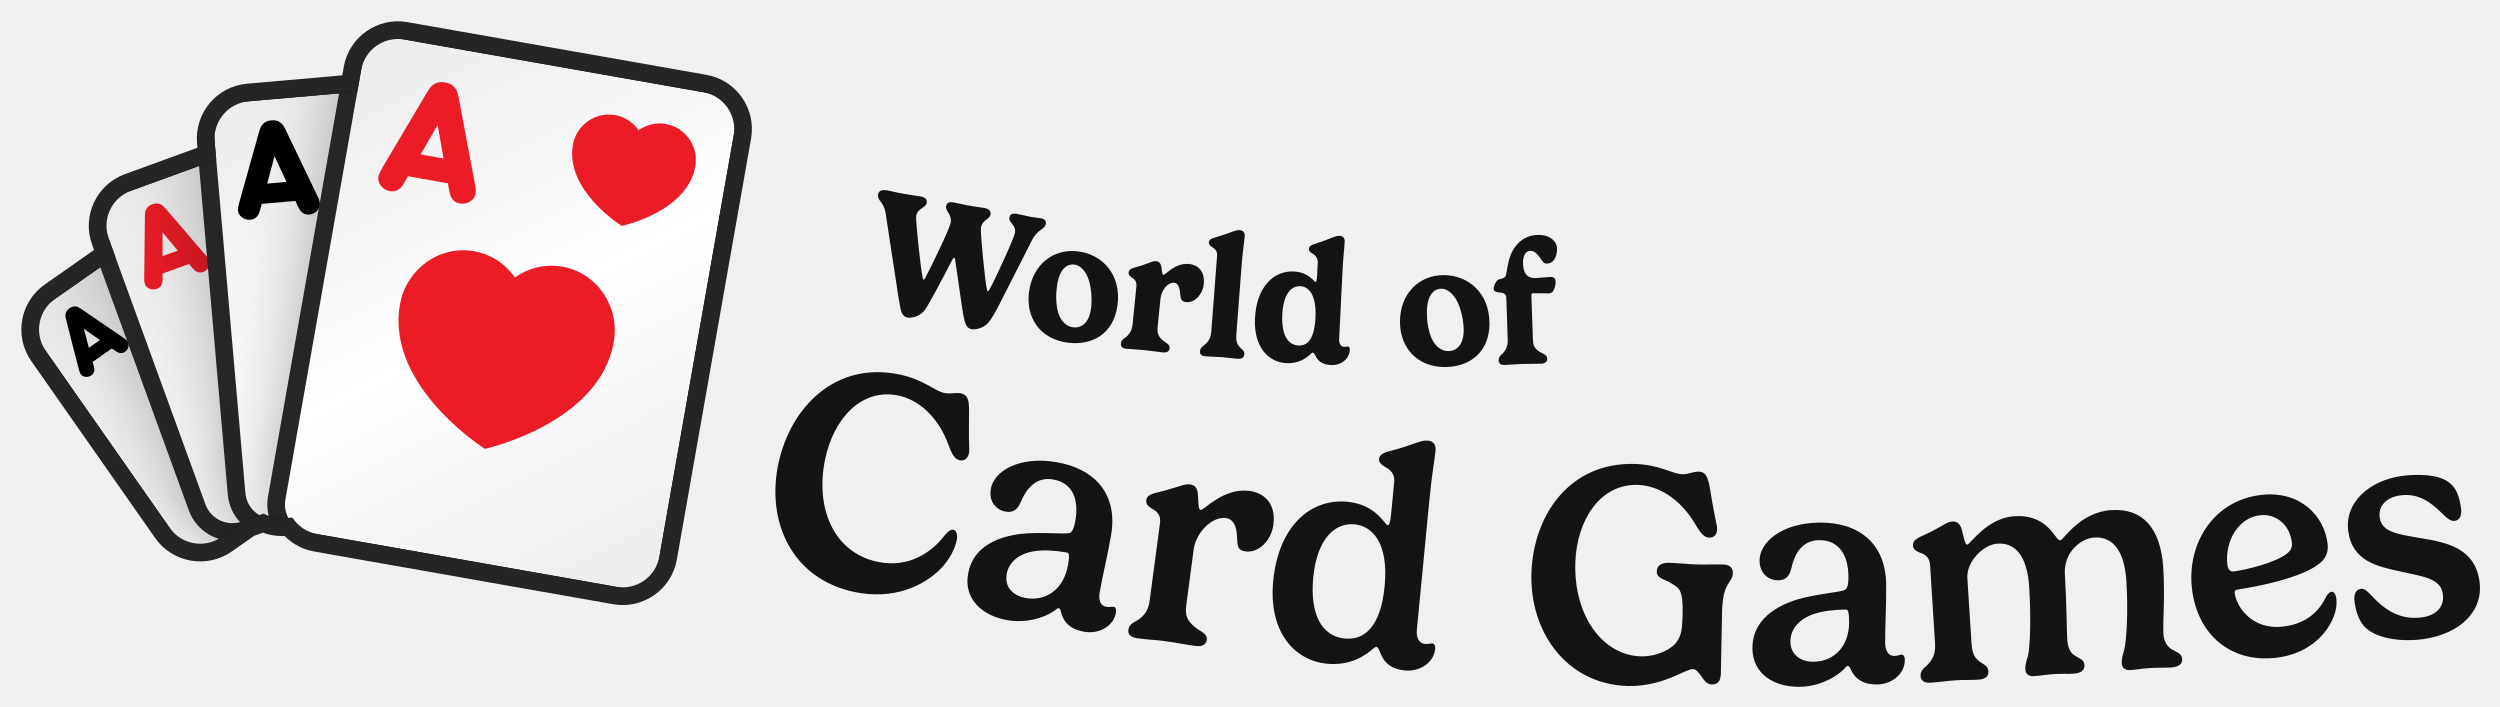
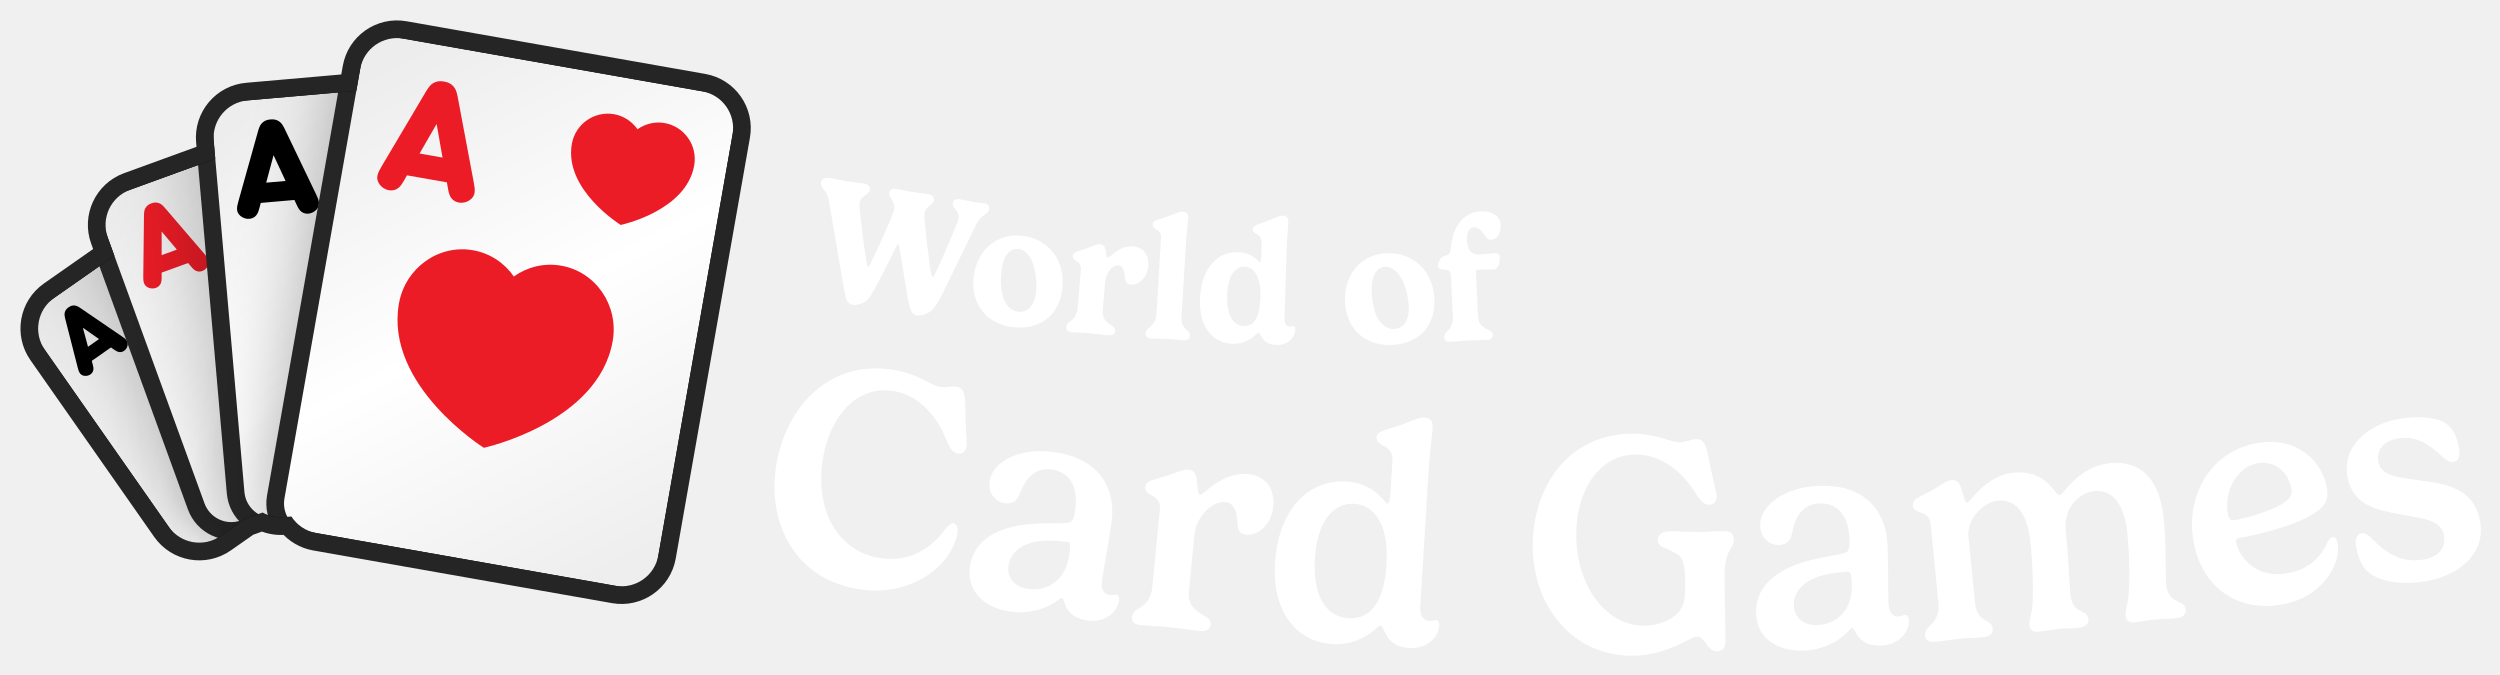
- <svg xmlns="http://www.w3.org/2000/svg" xmlns:xlink="http://www.w3.org/1999/xlink" viewBox="-3.41 -3.41 426.54 120.59" width="426.54" height="120.59">
+ <svg xmlns="http://www.w3.org/2000/svg" xmlns:xlink="http://www.w3.org/1999/xlink" viewBox="-3.26 -3.26 426.68 115.18" width="426.68" height="115.18">
  <defs>
    <rect id="path-1" x="0" y="0" width="5464" height="1280" />
    <rect id="path-3" x="0" y="0" width="1279.966" height="1280" />
    <path d="M654.667,7.381 L1041.451,230.691 C1067.755,245.877 1076.767,279.512 1061.581,305.816 L747.051,850.597 C731.865,876.902 698.23,885.914 671.926,870.727 L285.142,647.418 C271.344,639.451 262.304,626.408 259.019,612.01 L248.673,609.238 C237.588,606.268 228.207,600.115 221.247,592.027 L200.473,592.025 C198.498,592.025 196.547,591.921 194.626,591.718 L151.468,603.281 C122.13,611.142 91.974,593.731 84.112,564.393 L1.886,257.522 C-5.975,228.183 11.436,198.027 40.774,190.166 L145.477,162.11 L145.477,133.795 C145.477,103.422 170.1,78.799 200.473,78.799 L333.867,78.799 L340.716,53.24 C348.577,23.901 378.734,6.491 408.072,14.352 L563.147,55.903 L579.542,27.511 C594.728,1.207 628.363,-7.806 654.667,7.381 Z" id="path-5" />
    <filter x="-59.0%" y="-44.4%" width="218.0%" height="188.8%" filterUnits="objectBoundingBox" id="filter-7">
      <feOffset dx="0" dy="0" in="SourceAlpha" result="shadowOffsetOuter1" />
      <feGaussianBlur stdDeviation="64" in="shadowOffsetOuter1" result="shadowBlurOuter1" />
      <feColorMatrix values="0 0 0 0 0   0 0 0 0 0   0 0 0 0 0  0 0 0 0.32 0" type="matrix" in="shadowBlurOuter1" result="shadowMatrixOuter1" />
      <feMerge>
        <feMergeNode in="shadowMatrixOuter1" />
        <feMergeNode in="SourceGraphic" />
      </feMerge>
    </filter>
    <linearGradient x1="21.639%" y1="0%" x2="78.361%" y2="100%" id="linearGradient-8">
      <stop stop-color="#EDEDED" offset="0%" />
      <stop stop-color="#FFFFFF" offset="50.295%" />
      <stop stop-color="#EEEEEE" offset="100%" />
    </linearGradient>
    <filter x="-49.2%" y="-37.0%" width="198.3%" height="174.0%" filterUnits="objectBoundingBox" id="filter-9">
      <feOffset dx="0" dy="0" in="SourceAlpha" result="shadowOffsetOuter1" />
      <feGaussianBlur stdDeviation="64" in="shadowOffsetOuter1" result="shadowBlurOuter1" />
      <feColorMatrix values="0 0 0 0 0   0 0 0 0 0   0 0 0 0 0  0 0 0 0.32 0" type="matrix" in="shadowBlurOuter1" result="shadowMatrixOuter1" />
      <feMerge>
        <feMergeNode in="shadowMatrixOuter1" />
        <feMergeNode in="SourceGraphic" />
      </feMerge>
    </filter>
    <linearGradient x1="21.639%" y1="0%" x2="78.361%" y2="100%" id="linearGradient-10">
      <stop stop-color="#EDEDED" offset="0%" />
      <stop stop-color="#FFFFFF" offset="50.295%" />
      <stop stop-color="#EEEEEE" offset="100%" />
    </linearGradient>
    <filter x="-41.0%" y="-30.9%" width="181.9%" height="161.7%" filterUnits="objectBoundingBox" id="filter-11">
      <feOffset dx="0" dy="0" in="SourceAlpha" result="shadowOffsetOuter1" />
      <feGaussianBlur stdDeviation="64" in="shadowOffsetOuter1" result="shadowBlurOuter1" />
      <feColorMatrix values="0 0 0 0 0   0 0 0 0 0   0 0 0 0 0  0 0 0 0.32 0" type="matrix" in="shadowBlurOuter1" result="shadowMatrixOuter1" />
      <feMerge>
        <feMergeNode in="shadowMatrixOuter1" />
        <feMergeNode in="SourceGraphic" />
      </feMerge>
    </filter>
    <linearGradient x1="21.639%" y1="0%" x2="78.361%" y2="100%" id="linearGradient-12">
      <stop stop-color="#EDEDED" offset="0%" />
      <stop stop-color="#FFFFFF" offset="50.295%" />
      <stop stop-color="#EEEEEE" offset="100%" />
    </linearGradient>
    <filter x="-34.1%" y="-25.7%" width="168.3%" height="151.4%" filterUnits="objectBoundingBox" id="filter-13">
      <feOffset dx="0" dy="0" in="SourceAlpha" result="shadowOffsetOuter1" />
      <feGaussianBlur stdDeviation="64" in="shadowOffsetOuter1" result="shadowBlurOuter1" />
      <feColorMatrix values="0 0 0 0 0   0 0 0 0 0   0 0 0 0 0  0 0 0 0.32 0" type="matrix" in="shadowBlurOuter1" result="shadowMatrixOuter1" />
      <feMerge>
        <feMergeNode in="shadowMatrixOuter1" />
        <feMergeNode in="SourceGraphic" />
      </feMerge>
    </filter>
    <linearGradient x1="21.639%" y1="0%" x2="78.361%" y2="100%" id="linearGradient-14">
      <stop stop-color="#EDEDED" offset="0%" />
      <stop stop-color="#FFFFFF" offset="50.295%" />
      <stop stop-color="#EEEEEE" offset="100%" />
    </linearGradient>
  </defs>
  <g transform="translate(-11.594,-23.478) scale(0.11594)">
    <mask id="mask-4" fill="white">
      <use xlink:href="#path-3" />
    </mask>
    <g id="Mask" />
    <g id="Group" stroke-width="1" fill-rule="evenodd" mask="url(#mask-4)">
      <g transform="translate(700.504, 678.0126) rotate(-20) translate(-700.504, -678.0126)translate(166.0272, 238.9585)">
        <g transform="translate(-0, -0)">
          <mask id="mask-6" fill="white">
            <use xlink:href="#path-5" />
          </mask>
          <path stroke="#252525" stroke-width="26" d="M661.167,-3.877 L1047.951,219.432 C1080.473,238.209 1091.616,279.794 1072.839,312.316 L758.31,857.097 C739.533,889.619 697.948,900.762 665.426,881.986 L278.642,658.676 C264.448,650.481 253.966,637.684 248.632,622.685 L245.308,621.795 C234.009,618.767 223.884,612.979 215.705,605.026 L200.473,605.025 C198.91,605.025 197.353,604.972 195.803,604.861 L154.833,615.838 C118.559,625.557 81.275,604.031 71.555,567.758 L-10.671,260.886 C-20.39,224.613 1.136,187.328 37.41,177.609 L132.477,152.135 L132.477,133.795 C132.477,96.242 162.92,65.799 200.473,65.799 L323.892,65.799 L328.159,49.875 C337.879,13.602 375.163,-7.925 411.436,1.795 L556.877,40.764 L568.283,21.011 C587.06,-11.511 628.645,-22.654 661.167,-3.877 Z" />
          <g mask="url(#mask-6)">
            <g transform="translate(-12.346, -20.1207)">
              <g id="small_spade_1" filter="url(#filter-7)" transform="translate(210.9129, 389.3938) rotate(-15) translate(-210.9129, -389.3938)translate(49.8576, 175.5497)">
                <rect id="Background" stroke="#252525" stroke-width="26" fill="url(#linearGradient-8)" x="-13" y="-13" width="348.11" height="453.688" rx="54.996" />
                <path d="M243.897,27.593 C243.897,27.593 294.439,46.921 294.501,83.212 C294.501,98.995 281.209,111.813 264.79,111.831 C259.556,111.836 254.629,110.478 250.35,108.157 L256.538,128.766 L231.229,128.766 L237.404,108.197 C233.153,110.517 228.26,111.881 223.047,111.892 C206.62,111.901 193.284,99.118 193.266,83.326 C193.205,47.045 243.897,27.593 243.897,27.593 Z" id="Spade-small" fill="#000000" />
                <path d="M24.778,103.856 L51.007,34.253 C52.733,29.769 54.044,27.838 56.046,26.251 C58.462,24.32 61.015,23.561 64.605,23.561 C68.194,23.561 70.748,24.32 73.164,26.251 C75.165,27.838 76.477,29.769 78.202,34.253 L104.431,103.856 C106.709,109.926 108.228,114.686 103.603,119.308 C101.463,121.446 98.219,122.895 94.906,122.895 C92.214,122.895 89.798,121.998 88.073,120.412 C86.002,118.549 85.105,116.687 83.31,111.72 L81.861,107.719 L47.349,107.719 L45.899,111.72 C44.105,116.687 43.207,118.549 41.137,120.412 C39.411,121.998 36.995,122.895 34.303,122.895 C30.99,122.895 27.746,121.446 25.606,119.308 C20.982,114.686 22.5,109.926 24.778,103.856 Z M74.544,87.576 L64.605,60.259 L54.665,87.576 L74.544,87.576 Z" id="A" fill="#000000" />
              </g>
              <g id="small_diamond_1" filter="url(#filter-9)" transform="translate(351.0898, 355.5329) rotate(-360) translate(-351.0898, -355.5329)translate(157.8235, 98.9199)">
                <rect id="Background" stroke="#252525" stroke-width="26" fill="url(#linearGradient-10)" x="-13" y="-13" width="412.533" height="539.226" rx="54.996" />
                <polygon id="Diamond-small" fill="#EB1B28" points="300.954 22.074 353.401 93.826 300.954 165.557 248.485 93.826" />
                <path d="M29.802,125.878 L61.277,42.355 C63.348,36.974 64.921,34.657 67.323,32.753 C70.222,30.435 73.287,29.524 77.594,29.524 C81.901,29.524 84.966,30.435 87.865,32.753 C90.267,34.657 91.841,36.974 93.911,42.355 L125.386,125.878 C128.119,133.163 129.942,138.875 124.392,144.421 C121.824,146.987 117.932,148.725 113.956,148.725 C110.725,148.725 107.826,147.649 105.756,145.745 C103.271,143.51 102.194,141.275 100.041,135.315 L98.301,130.514 L56.887,130.514 L55.148,135.315 C52.994,141.275 51.917,143.51 49.432,145.745 C47.362,147.649 44.463,148.725 41.232,148.725 C37.257,148.725 33.364,146.987 30.796,144.421 C25.247,138.875 27.069,133.163 29.802,125.878 Z M89.521,106.343 L77.594,73.562 L65.667,106.343 L89.521,106.343 Z" id="A" fill="#EB1B28" />
              </g>
              <g id="small_clover_1" filter="url(#filter-11)" transform="translate(511.6136, 377.7066) rotate(-345) translate(-511.6136, -377.7066)translate(279.6941, 69.771)">
                <rect id="Background" stroke="#252525" stroke-width="26" fill="url(#linearGradient-12)" x="-13" y="-13" width="489.839" height="641.871" rx="54.996" />
                <path d="M347.866,39.734 C367.599,39.734 383.595,55.536 383.595,75.06 C383.595,84.425 379.905,92.946 373.883,99.274 C378.307,97.333 383.203,96.253 388.353,96.253 C408.072,96.253 424.081,112.082 424.081,131.58 C424.081,151.104 408.072,166.919 388.353,166.919 C372.39,166.919 358.858,156.556 354.282,142.251 C354.334,142.684 354.408,143.092 354.506,143.474 C358.945,160.826 367.798,185.424 367.798,185.424 L328,185.424 C328,185.424 336.827,160.734 341.253,143.474 C341.354,143.079 341.428,142.656 341.479,142.206 C336.916,156.534 323.372,166.919 307.393,166.919 C287.646,166.919 271.677,151.104 271.677,131.58 C271.677,112.082 287.646,96.253 307.393,96.253 C312.539,96.253 317.432,97.331 321.855,99.271 C315.837,92.944 312.15,84.424 312.15,75.06 C312.15,55.536 328.133,39.734 347.866,39.734 Z" id="Clover-small" fill="#000000" />
                <path d="M28.576,146.475 L66.345,46.247 C68.83,39.79 70.719,37.009 73.601,34.724 C77.08,31.943 80.758,30.85 85.926,30.85 C91.095,30.85 94.772,31.943 98.251,34.724 C101.133,37.009 103.022,39.79 105.507,46.247 L143.276,146.475 C146.556,155.216 148.743,162.07 142.084,168.726 C139.003,171.805 134.331,173.891 129.56,173.891 C125.684,173.891 122.205,172.6 119.72,170.315 C116.738,167.633 115.446,164.951 112.862,157.799 L110.775,152.038 L61.078,152.038 L58.99,157.799 C56.406,164.951 55.114,167.633 52.132,170.315 C49.647,172.6 46.168,173.891 42.292,173.891 C37.521,173.891 32.85,171.805 29.768,168.726 C23.109,162.07 25.296,155.216 28.576,146.475 Z M100.239,123.032 L85.926,83.696 L71.613,123.032 L100.239,123.032 Z" id="A" fill="#000000" />
              </g>
              <g id="small_heart_1" filter="url(#filter-13)" transform="translate(675.6425, 459.1748) rotate(-330) translate(-675.6425, -459.1748)translate(397.3371, 89.6494)">
                <rect id="Background" stroke="#252525" stroke-width="26" fill="url(#linearGradient-14)" x="-13" y="-13" width="582.611" height="765.051" rx="54.996" />
                <path d="M341.635,288.824 C315.976,288.845 292.736,299.456 275.815,316.611 C258.851,299.507 235.579,288.948 209.909,288.989 C158.08,289.041 116.117,332.207 116.16,385.365 C116.309,507.485 276.113,572.616 276.113,572.616 C276.113,572.616 435.789,507.092 435.619,384.932 C435.544,331.774 393.497,288.752 341.635,288.824" id="Heart-big" fill="#EB1B28" />
                <path d="M417.458,71.521 C407.751,61.933 394.392,55.711 379.689,55.711 C350.027,55.745 325.983,79.908 326.015,109.677 C326.095,178.084 417.593,214.563 417.593,214.563 C417.593,214.563 508.981,177.883 508.901,109.459 C508.854,79.674 484.777,55.594 455.084,55.627 C440.412,55.627 427.165,61.899 417.458,71.521 Z" id="Heart-small" fill="#EB1B28" />
                <path d="M56.059,190.564 L101.383,70.289 C104.365,62.541 106.631,59.203 110.09,56.462 C114.264,53.124 118.677,51.813 124.88,51.813 C131.082,51.813 135.495,53.124 139.67,56.462 C143.129,59.203 145.395,62.541 148.377,70.289 L193.701,190.564 C197.637,201.054 200.261,209.278 192.269,217.265 C188.572,220.96 182.966,223.464 177.241,223.464 C172.589,223.464 168.415,221.914 165.433,219.172 C161.855,215.954 160.304,212.735 157.203,204.153 L154.698,197.239 L95.061,197.239 L92.556,204.153 C89.455,212.735 87.905,215.954 84.327,219.172 C81.345,221.914 77.17,223.464 72.518,223.464 C66.793,223.464 61.187,220.96 57.49,217.265 C49.499,209.278 52.123,201.054 56.059,190.564 Z M142.055,162.432 L124.88,115.228 L107.704,162.432 L142.055,162.432 Z" id="A" fill="#EB1B28" />
              </g>
            </g>
          </g>
        </g>
      </g>
    </g>
  </g>
-   <path fill="#141414" d="M158.93 41.16C159.12 40.78 159.28 40.55 159.38 40.57C159.45 40.58 159.54 40.72 159.56 40.99C159.94 43.25 160.77 49.9 161.15 51.29C161.37 52.1 161.67 52.63 162.38 52.76C162.82 52.84 164.26 52.72 165.21 51.65C165.71 51.08 166.47 49.78 167.02 48.67L172.6 37.7C173.65 35.58 174.84 35.8 175.02 34.8C175.11 34.31 174.84 33.96 174.27 33.85C173.68 33.75 173.1 33.7 172.52 33.6C171.87 33.48 170.63 33.18 170.06 33.07C169.22 32.92 168.89 33.24 168.81 33.71C168.65 34.6 170 34.98 169.76 36.3C169.58 37.32 166.22 44.58 165.49 45.84C165.32 46.13 165.2 46.3 165.13 46.29C165.07 46.28 165.02 46.15 164.96 45.9C164.66 44.6 163.81 36.19 163.96 35.4C164.2 34.08 165.43 34.05 165.58 33.19C165.69 32.59 165.3 32.21 164.57 32.08C163.81 31.94 162.89 31.85 161.72 31.64C161.08 31.52 159.83 31.22 159.25 31.12C158.43 30.97 158.1 31.29 158.02 31.76C157.85 32.65 159.05 33.12 158.78 34.63C158.58 35.74 155.12 42.8 154.5 43.91C154.41 44.11 154.26 44.32 154.17 44.31C154.11 44.29 154.05 44.15 154.02 43.99C153.69 42.65 152.78 34.17 152.91 33.41C153.16 32.07 154.54 32.11 154.7 31.21C154.8 30.67 154.5 30.26 153.72 30.12C152.95 29.98 151.88 29.86 150.67 29.64C149.44 29.42 148.84 29.23 148.13 29.1C147.08 28.91 146.53 29.06 146.39 29.8C146.31 30.27 146.63 30.74 146.88 31.04C147.44 31.76 147.63 32.49 147.72 33.15L149.85 47.09C150 48.1 150.22 49.19 150.24 49.32C150.43 50.12 150.76 50.65 151.47 50.78C151.9 50.86 153.3 50.73 154.24 49.67C154.89 48.92 157.61 43.76 158.93 41.16ZM179.9 41.73C180.91 41.86 181.82 42.77 182.37 44.4C182.79 45.79 182.94 47.7 182.74 49.2C182.4 51.8 181 52.61 179.64 52.43C178.6 52.29 177.64 51.49 177.16 50.02C176.72 48.59 176.73 46.81 176.92 45.44C177.31 42.51 178.62 41.56 179.9 41.73ZM172.16 46.39C171.56 50.83 174.09 54.43 178.71 55.05C182.85 55.6 186.59 53.62 187.25 48.68C187.95 43.45 184.69 40.03 180.61 39.49C176.32 38.91 172.78 41.72 172.16 46.39ZM196.96 44.83C197.48 44.89 197.81 45.44 197.91 46.39C198.03 47.44 198.01 48.05 198.99 48.14C200.45 48.29 201.8 46.75 201.97 45.13C202.2 42.78 200.92 41.78 199.47 41.63C197.09 41.39 195.44 43.51 195.11 43.48C194.86 43.46 194.83 42.84 194.77 42.25C194.64 41.48 194.36 41.21 193.81 41.15C193.29 41.1 192.86 41.39 191.33 41.91C190.15 42.28 189.22 42.32 189.15 43.07C189.11 43.47 189.36 43.69 189.65 43.92C190.07 44.15 190.57 44.56 190.48 45.42L189.84 51.81C189.76 52.56 189.59 53.32 188.79 54.02C188.48 54.27 187.9 54.54 187.84 55.18C187.79 55.62 187.99 56.01 188.72 56.09C189.98 56.21 190.6 56.2 191.61 56.3C193.07 56.45 194.07 56.63 194.93 56.71C195.8 56.8 196.1 56.47 196.15 55.97C196.22 55.29 195.4 55.06 194.94 54.64C194.18 53.93 193.99 53.42 194.11 52.25L194.58 47.61C194.72 46.18 195.78 44.71 196.96 44.83ZM208.95 36.9C209 36.22 208.65 35.89 208.07 35.85C207.42 35.8 206.5 36.31 205.01 36.77C203.83 37.16 202.9 37.22 202.85 37.93C202.81 38.33 203.1 38.55 203.39 38.75C203.82 38.99 204.31 39.42 204.25 40.16L203.26 53.08C203.2 53.84 203.05 54.6 202.25 55.31C201.96 55.57 201.38 55.86 201.33 56.49C201.29 56.94 201.5 57.33 202.23 57.38C203.29 57.47 204.14 57.46 205.12 57.53C205.89 57.59 206.91 57.74 207.68 57.8C208.54 57.87 208.85 57.54 208.89 57.03C208.94 56.37 208.44 56.22 208.05 55.75C207.64 55.25 207.44 54.79 207.53 53.62L208.38 42.5C208.68 38.64 208.83 38.47 208.95 36.9ZM218.13 55.54C216.29 55.45 215.2 53.66 215.37 50.24C215.54 46.68 216.92 45.35 218.47 45.42C219.83 45.49 221.22 46.79 221.03 50.78C220.85 54.51 219.63 55.61 218.13 55.54ZM223.67 58.87C225.38 58.96 226.81 57.84 226.89 56.28C226.91 55.94 226.77 55.71 226.61 55.7C226.4 55.69 226.23 55.78 225.92 55.77C225.27 55.74 225.04 55.07 225.07 54.49L225.61 43.46C225.8 39.59 225.94 39.42 226.01 37.84C226.05 37.16 225.69 36.85 225.11 36.82C224.46 36.79 223.52 37.32 222.06 37.83C220.88 38.25 219.95 38.34 219.91 39.05C219.89 39.45 220.21 39.66 220.52 39.85C220.95 40.08 221.46 40.57 221.42 41.37L221.32 43.51C221.27 44.5 221.17 44.71 221.02 44.7C220.79 44.69 219.94 43.04 217.32 42.91C213.92 42.75 210.97 45.51 210.71 50.91C210.47 55.9 213.08 58.4 216.07 58.55C218 58.64 219.21 57.84 219.89 57.26C220.25 56.97 220.45 56.74 220.59 56.75C220.77 56.75 220.84 57 221 57.23C221.57 58.36 222.33 58.81 223.67 58.87ZM242.49 45.85C243.5 45.85 244.53 46.62 245.29 48.16C245.91 49.48 246.31 51.35 246.32 52.87C246.33 55.49 245.06 56.49 243.69 56.49C242.63 56.5 241.58 55.83 240.9 54.44C240.27 53.09 240.04 51.32 240.04 49.94C240.03 46.98 241.2 45.86 242.49 45.85ZM235.45 51.53C235.47 56 238.47 59.23 243.12 59.21C247.3 59.2 250.73 56.72 250.72 51.74C250.69 46.46 247 43.52 242.88 43.53C238.56 43.55 235.43 46.82 235.45 51.53ZM257.87 47C257.86 46.67 257.99 46.62 258.08 46.62C258.59 46.6 260.49 46.66 260.85 46.65C261.13 46.64 261.32 46.54 261.44 46.42C261.84 46 262.02 45.15 262 44.66C261.98 43.98 261.59 43.83 261.11 43.84C260.73 43.85 259.19 44.01 258.65 44.03C256.96 44.09 256.49 43.06 256.44 41.46C256.4 40.37 256.82 39.42 257.66 39.39C258.51 39.36 258.98 40.08 259.46 40.73C259.74 41.15 259.94 41.58 260.55 41.56C261.84 41.51 262.28 40.05 262.24 38.96C262.2 37.75 260.99 36.6 258.91 36.67C256.27 36.76 254.69 38.69 254.07 40.84C253.75 41.96 253.64 43.56 253.39 43.82C253.02 44.19 252.44 44.15 252.1 44.38C251.8 44.63 251.41 45.39 251.43 45.85C251.44 46.4 251.97 46.45 252.82 46.54C253.3 46.62 253.57 46.85 253.59 47.45L253.83 54.47C253.85 55.22 253.77 56 253.07 56.8C252.8 57.09 252.26 57.43 252.28 58.07C252.3 58.52 252.55 58.88 253.28 58.86C254.33 58.82 255.2 58.72 256.17 58.69C257.65 58.64 258.59 58.68 259.44 58.65C260.32 58.62 260.59 58.25 260.57 57.75C260.55 57.07 259.68 56.9 259.18 56.56C258.32 55.97 258.16 55.51 258.12 54.34Z" />
-   <path fill="#141414" d="M129.4 75.67C127.3 85.5 131.61 95.3 142.31 97.58C149.03 99.02 154.31 96.54 157.21 93.5C158.62 91.98 159.5 90.27 159.81 88.81C159.97 88.09 159.9 87.12 159.25 86.98C158.73 86.87 158.21 87.41 157.7 88.01C155.6 90.74 151.71 93.6 146.26 92.43C138.83 90.84 135.6 83.26 137.39 74.85C138.87 67.92 143.64 62.75 149.92 64.09C153.45 64.85 156.42 67.71 158.08 71.64C158.78 73.31 159.11 74.85 160.35 75.12C161.03 75.26 161.7 74.91 161.9 73.95C162.05 73.28 161.86 72.37 161.91 69.07C161.9 65.81 162.22 64.06 160.56 63.71C159.66 63.51 158.79 63.87 157.7 63.64C156.01 63.28 154.25 61.38 150.12 60.5C139.22 58.17 131.48 65.96 129.4 75.67ZM178.81 92.98C178.13 96.98 175.19 99.23 171.64 98.63C169.38 98.25 167.97 96.72 168.34 94.55C168.66 92.69 170.2 91.06 173.13 90.62C174.7 90.4 176.49 90.49 178.66 90.86C179 90.91 179.08 91.41 178.81 92.98ZM170.74 87.68C165.88 88.29 162.44 90.45 161.75 94.56C161.04 98.75 164.1 101.66 168.52 102.41C171.5 102.91 174.54 102.14 176.52 100.78C176.77 100.6 177.03 100.32 177.21 100.35C177.39 100.39 177.52 100.62 177.58 100.87C178.04 102.92 179.37 104 181.59 104.38C184.21 104.82 186.61 103.35 186.99 101.1C187.09 100.49 186.88 100.16 186.67 100.13C186.28 100.06 185.98 100.22 185.35 100.12C184.2 99.92 184.02 98.76 184.22 97.61C184.62 95.23 185.59 91.25 186.17 87.85C187.31 81.07 183.58 76.59 176.83 75.44C170.41 74.36 166.14 77 165.64 80.01C165.25 82.31 166.69 83.63 168.16 83.88C169.6 84.13 170.26 83.38 170.79 82.15C171.77 79.84 173.45 77.91 176.25 78.39C179.7 78.97 180.65 81.93 180.08 85.31C179.8 86.96 179.47 87.33 179.15 87.49C178.44 87.83 174.31 87.29 170.74 87.68ZM205.78 84.98C206.92 85.14 207.52 86.21 207.62 87.85C207.75 89.53 207.57 90.47 209.1 90.67C211.39 90.98 213.51 88.72 213.85 86.14C214.35 82.4 212.17 80.67 209.78 80.35C205.33 79.76 202 83.68 201.44 83.6C201 83.54 201.07 82.19 200.97 80.92C200.86 79.75 200.43 79.35 199.62 79.24C198.75 79.12 197.83 79.59 195.52 80.24C193.71 80.75 192.31 80.78 192.16 81.94C192.08 82.57 192.5 82.98 193.02 83.31C193.9 83.78 194.7 84.42 194.51 85.79L192.76 98.91C192.59 100.26 192.22 101.36 190.78 102.34C190.23 102.7 189.25 103.02 189.11 104.02C189.02 104.68 189.32 105.31 190.58 105.48C192.76 105.77 193.46 105.73 195.09 105.94C197.33 106.24 199.08 106.61 200.47 106.79C201.89 106.98 202.39 106.49 202.49 105.72C202.63 104.65 201.21 104.24 200.47 103.58C199.14 102.49 198.75 101.64 198.99 99.82L200.26 90.25C200.62 87.59 203.29 84.65 205.78 84.98ZM226.02 105.53C222.06 105.15 220.06 101.33 220.65 95.12C221.3 88.44 224.39 85.73 227.72 86.05C230.6 86.32 233.56 89.04 232.83 96.62C232.16 103.57 229.35 105.86 226.02 105.53ZM236.3 110.98C238.91 111.23 241.23 109.59 241.45 107.32C241.51 106.71 241.25 106.39 241.03 106.37C240.64 106.33 240.38 106.52 239.72 106.46C238.56 106.34 238.21 105.19 238.33 104.03L240.4 82.58C240.99 76.4 241.3 75.73 241.51 73.51C241.62 72.4 241.11 71.85 240.16 71.76C239.13 71.66 237.72 72.43 235.14 73.16C233.36 73.69 231.99 73.79 231.88 74.9C231.82 75.54 232.37 75.91 232.9 76.25C233.79 76.69 234.59 77.48 234.47 78.75L233.94 84.25C233.78 85.89 233.59 86.21 233.33 86.19C232.88 86.14 231.38 82.67 226.49 82.2C220.39 81.61 214.75 86.1 213.82 95.72C212.97 104.59 217.61 109.31 222.97 109.83C226.54 110.17 228.88 108.82 230.17 107.83C230.84 107.33 231.19 106.94 231.43 106.96C231.7 106.99 231.82 107.35 232 107.74C232.78 109.89 234.13 110.77 236.3 110.98ZM274.25 113.63C277.64 113.74 280.52 112.74 282.48 111.87C283.83 111.31 284.81 110.73 285.47 110.75C285.97 110.76 286.43 111.39 286.89 111.99C287.44 112.91 288.01 113.35 288.6 113.37C289.82 113.41 290.16 112.65 290.2 111.41C290.25 109.79 290.33 103.42 290.41 100.71C290.57 95.75 292.18 96.15 292.24 94.37C292.26 93.55 291.78 92.95 290.69 92.91C288.86 92.85 287.61 92.95 285.94 92.89C284.72 92.85 282.81 92.66 281.43 92.61C280 92.57 279.29 93.1 279.26 94.06C279.22 95.36 280.73 95.41 281.72 96.1C283.05 96.94 283.81 97.02 283.66 101.69C283.59 104.08 283.45 104.95 282.7 106.04C281.81 107.39 279.22 108.66 276.46 108.57C270.2 108.37 265.07 101.86 265.37 92.57C265.6 85.36 269.6 79.11 276.02 79.32C279.63 79.44 283.06 81.73 285.39 85.31C286.37 86.83 286.96 88.28 288.24 88.32C288.93 88.34 289.53 87.88 289.56 86.9C289.58 86.21 289.24 85.35 288.7 82.1C288.12 78.89 288.12 77.11 286.42 77.06C285.5 77.03 284.71 77.53 283.59 77.5C281.87 77.44 279.8 75.89 275.58 75.75C264.44 75.39 258.2 84.43 257.88 94.35C257.55 104.4 263.85 113.29 274.25 113.63ZM312.08 102.65C312.13 106.71 309.64 109.45 306.03 109.49C303.75 109.52 302.09 108.27 302.06 106.06C302.04 104.18 303.27 102.31 306.07 101.34C307.57 100.85 309.35 100.61 311.55 100.59C311.9 100.58 312.06 101.06 312.08 102.65ZM303.2 98.88C298.52 100.35 295.53 103.09 295.58 107.26C295.63 111.5 299.16 113.82 303.64 113.77C306.67 113.73 309.52 112.42 311.23 110.73C311.43 110.51 311.64 110.19 311.83 110.19C312.01 110.19 312.18 110.4 312.29 110.64C313.11 112.56 314.6 113.39 316.86 113.37C319.51 113.33 321.61 111.45 321.58 109.17C321.58 108.56 321.31 108.27 321.1 108.27C320.7 108.28 320.43 108.49 319.8 108.5C318.63 108.52 318.24 107.4 318.23 106.24C318.2 103.82 318.44 99.73 318.4 96.28C318.32 89.41 313.84 85.67 306.99 85.75C300.49 85.83 296.76 89.19 296.8 92.25C296.83 94.58 298.49 95.62 299.97 95.6C301.43 95.59 301.95 94.73 302.25 93.43C302.81 90.98 304.11 88.79 306.95 88.75C310.45 88.71 311.92 91.45 311.96 94.87C311.98 96.55 311.72 96.97 311.43 97.19C310.8 97.65 306.64 97.86 303.2 98.88ZM348.1 88.77C347.75 88.79 347.48 88.3 346.88 87.55C345.25 85.36 342.96 84.49 340.31 84.66C335.57 84.96 332.74 89.47 332.24 89.51C331.82 89.53 331.63 88.19 331.31 86.96C330.97 85.84 330.45 85.52 329.65 85.57C328.78 85.63 328.13 86.26 325.99 87.35C324.31 88.2 322.9 88.5 322.97 89.67C323.01 90.35 323.59 90.66 324.11 90.87C324.98 91.16 325.81 91.61 325.89 92.99L326.73 106.21C326.81 107.56 326.7 108.71 325.53 109.95C325.08 110.41 324.21 110.92 324.27 111.92C324.31 112.58 324.72 113.14 325.94 113.07C327.58 112.96 328.87 112.75 330.38 112.65C331.68 112.57 332.74 112.64 334.12 112.55C335.5 112.46 335.89 111.88 335.84 111.11C335.77 110.08 334.94 109.97 334.18 109.33C333.4 108.69 333.06 107.96 332.95 106.14L332.25 95.2C332.09 92.52 334.87 89.5 337.42 89.34C340.49 89.15 342.47 91.52 342.8 96.74C343.13 101.93 342.97 106.91 342.59 108.51C342.43 109.02 342.09 109.95 342.15 110.79C342.19 111.46 342.57 112.02 343.58 111.95C344.9 111.87 345.48 111.7 347.09 111.6C348.44 111.51 349.17 111.6 350.36 111.53C351.76 111.44 352.28 110.87 352.23 110.08C352.17 109.07 351.39 108.99 350.48 108.38C349.67 107.82 349.37 106.77 349.3 105.74C349.19 103.99 349.2 99.5 348.89 94.62C348.65 90.84 351.59 88.44 353.92 88.3C356.99 88.1 359.05 90.47 359.38 95.69C359.71 100.88 359.42 105.87 359.01 107.47C358.88 107.98 358.54 108.91 358.6 109.76C358.64 110.42 359.02 110.98 360 110.92C361.35 110.83 361.92 110.66 363.54 110.56C364.86 110.48 365.85 110.55 367.02 110.47C368.42 110.38 368.95 109.82 368.9 109.03C368.83 108.02 368.03 107.94 367.06 107.33C366.2 106.8 365.76 105.74 365.7 104.71C365.59 102.96 365.99 98.39 365.68 93.51C365.25 86.7 362.19 83.28 356.84 83.62C351.38 83.96 348.71 88.73 348.1 88.77ZM387.62 89.14C387.71 89.88 387.48 90.44 386.92 90.93C385.05 92.56 379.66 93.86 377.66 94.09C377.03 94.16 376.71 93.69 376.61 92.87C376.17 88.97 378.46 84.92 382.18 84.5C384.95 84.18 387.29 86.19 387.62 89.14ZM392.13 92.88C393.22 92.09 393.9 91.05 393.72 89.41C393.18 84.64 389.07 80.27 382.4 81.03C374.31 81.94 369.69 89.25 370.57 97.01C371.45 104.76 377.08 109.7 384.89 108.82C392.4 107.96 395.58 102.05 395.22 98.86C395.11 97.91 394.8 97.52 394.37 97.56C394.06 97.6 393.73 97.96 393.48 98.36C392.34 100.79 390.16 103.04 386.13 103.49C380.67 104.11 378.11 99.97 377.86 97.73C377.82 97.36 377.99 97.23 378.49 97.15C382.3 96.58 389.21 95.13 392.13 92.88ZM406.23 77.82C400.9 78.61 396.5 82.27 397.26 87.36C397.99 92.25 402.07 93.2 405.76 94.01C409.96 94.97 412.97 95.2 413.37 97.9C413.68 99.97 412.44 101.53 409.89 101.91C405.56 102.55 402.84 99.95 401.18 98.18C400.54 97.48 399.95 96.97 399.4 97.05C398.48 97.19 398.12 98 398.34 99.47C398.62 101.36 399.3 102.86 400.14 103.63C402.34 105.79 407.02 106.09 410.15 105.62C416.24 104.72 420.39 100.91 419.62 95.68C418.8 90.2 414.27 89.15 409.57 88.4C405.47 87.7 402.97 87.35 402.61 84.9C402.34 83.09 403.53 81.49 406.05 81.12C409.33 80.63 411.52 82.53 412.98 83.92C413.89 84.78 414.57 85.59 415.44 85.46C416.25 85.34 416.67 84.56 416.47 83.17C416.16 81.12 415.62 79.8 414.41 78.88C412.59 77.46 408.8 77.44 406.23 77.82Z" />
+   <path fill="#ffffff" d="M149.59 39.03C149.78 38.64 149.94 38.41 150.04 38.43C150.11 38.44 150.2 38.57 150.23 38.85C150.64 41.1 151.59 47.73 152 49.12C152.23 49.93 152.53 50.45 153.25 50.56C153.69 50.64 155.13 50.49 156.06 49.41C156.55 48.83 157.29 47.52 157.82 46.4L163.21 35.34C164.22 33.2 165.41 33.39 165.57 32.39C165.65 31.9 165.38 31.55 164.8 31.46C164.22 31.36 163.64 31.33 163.05 31.23C162.4 31.13 161.15 30.85 160.58 30.75C159.75 30.62 159.42 30.94 159.35 31.41C159.2 32.3 160.56 32.66 160.34 33.98C160.17 35.01 156.95 42.33 156.24 43.6C156.07 43.89 155.96 44.06 155.88 44.05C155.82 44.04 155.77 43.91 155.71 43.66C155.39 42.37 154.39 33.97 154.52 33.18C154.74 31.86 155.97 31.81 156.11 30.94C156.21 30.34 155.82 29.97 155.08 29.85C154.32 29.73 153.4 29.66 152.22 29.46C151.58 29.36 150.33 29.08 149.74 28.98C148.92 28.85 148.6 29.17 148.52 29.64C148.37 30.54 149.58 30.99 149.33 32.5C149.15 33.62 145.82 40.74 145.22 41.86C145.12 42.05 144.98 42.27 144.9 42.26C144.84 42.25 144.77 42.1 144.74 41.95C144.38 40.61 143.32 32.15 143.45 31.39C143.67 30.04 145.05 30.05 145.2 29.16C145.28 28.62 144.98 28.21 144.2 28.08C143.42 27.95 142.35 27.85 141.14 27.65C139.9 27.45 139.3 27.28 138.59 27.16C137.54 26.99 136.99 27.14 136.86 27.89C136.79 28.36 137.12 28.82 137.37 29.12C137.95 29.83 138.15 30.55 138.25 31.22L140.62 45.11C140.79 46.12 141.03 47.21 141.05 47.34C141.26 48.14 141.59 48.66 142.31 48.78C142.74 48.85 144.13 48.7 145.06 47.62C145.7 46.86 148.32 41.66 149.59 39.03ZM170.58 39.24C171.58 39.35 172.51 40.24 173.09 41.86C173.54 43.25 173.72 45.15 173.55 46.66C173.24 49.26 171.86 50.1 170.5 49.94C169.45 49.82 168.48 49.03 167.98 47.57C167.51 46.15 167.5 44.37 167.66 43C168 40.06 169.29 39.09 170.58 39.24ZM162.91 44.03C162.4 48.47 164.99 52.04 169.61 52.57C173.76 53.06 177.47 51 178.04 46.06C178.65 40.82 175.33 37.45 171.24 36.98C166.95 36.48 163.46 39.35 162.91 44.03ZM187.69 42.04C188.21 42.09 188.55 42.64 188.66 43.58C188.8 44.63 188.79 45.24 189.77 45.32C191.24 45.44 192.56 43.88 192.7 42.25C192.89 39.9 191.59 38.92 190.14 38.8C187.75 38.6 186.14 40.75 185.82 40.72C185.56 40.7 185.52 40.09 185.45 39.5C185.31 38.73 185.02 38.46 184.47 38.42C183.95 38.38 183.53 38.67 182 39.21C180.84 39.61 179.91 39.66 179.84 40.42C179.81 40.82 180.06 41.03 180.36 41.25C180.79 41.48 181.29 41.88 181.22 42.74L180.68 49.14C180.62 49.89 180.47 50.66 179.68 51.37C179.37 51.63 178.8 51.91 178.75 52.54C178.71 52.99 178.92 53.38 179.64 53.44C180.9 53.54 181.53 53.52 182.54 53.6C184 53.73 185 53.88 185.86 53.96C186.74 54.03 187.03 53.69 187.07 53.19C187.13 52.51 186.3 52.29 185.84 51.88C185.06 51.19 184.87 50.68 184.96 49.51L185.35 44.86C185.47 43.42 186.5 41.94 187.69 42.04ZM199.53 33.9C199.57 33.22 199.22 32.9 198.64 32.86C197.99 32.83 197.08 33.35 195.59 33.84C194.42 34.25 193.49 34.33 193.45 35.04C193.43 35.44 193.71 35.65 194.01 35.85C194.45 36.08 194.94 36.5 194.9 37.24L194.13 50.18C194.08 50.94 193.95 51.7 193.16 52.43C192.88 52.7 192.29 52.99 192.25 53.63C192.23 54.07 192.44 54.46 193.17 54.5C194.24 54.56 195.09 54.54 196.07 54.6C196.84 54.64 197.86 54.78 198.63 54.82C199.49 54.88 199.79 54.54 199.82 54.03C199.86 53.36 199.36 53.23 198.96 52.76C198.54 52.27 198.33 51.81 198.4 50.64L199.07 39.52C199.3 35.64 199.44 35.47 199.53 33.9ZM209.04 52.38C207.2 52.32 206.08 50.55 206.19 47.13C206.3 43.57 207.65 42.21 209.21 42.26C210.56 42.3 211.98 43.58 211.85 47.57C211.74 51.3 210.54 52.43 209.04 52.38ZM214.64 55.62C216.34 55.67 217.76 54.52 217.81 52.96C217.82 52.62 217.68 52.4 217.52 52.39C217.31 52.38 217.14 52.48 216.83 52.47C216.18 52.45 215.94 51.79 215.96 51.21L216.31 40.17C216.43 36.3 216.57 36.12 216.61 34.55C216.64 33.87 216.27 33.56 215.69 33.54C215.04 33.52 214.12 34.07 212.66 34.6C211.48 35.04 210.56 35.15 210.54 35.86C210.52 36.26 210.84 36.47 211.15 36.65C211.59 36.88 212.11 37.35 212.09 38.15L212.02 40.29C211.99 41.29 211.89 41.49 211.74 41.49C211.51 41.48 210.64 39.85 208.01 39.77C204.6 39.66 201.71 42.47 201.54 47.88C201.38 52.87 204.04 55.33 207.03 55.42C208.96 55.48 210.16 54.66 210.83 54.07C211.18 53.77 211.38 53.54 211.52 53.54C211.7 53.55 211.78 53.79 211.93 54.02C212.52 55.13 213.3 55.58 214.64 55.62ZM233.22 42.27C234.24 42.25 235.28 43 236.07 44.53C236.7 45.84 237.15 47.7 237.18 49.22C237.23 51.84 235.98 52.86 234.61 52.89C233.56 52.91 232.49 52.26 231.79 50.88C231.13 49.54 230.87 47.78 230.84 46.4C230.78 43.44 231.93 42.3 233.22 42.27ZM226.29 48.07C226.38 52.54 229.44 55.72 234.09 55.62C238.26 55.53 241.66 52.99 241.55 48.01C241.44 42.74 237.69 39.86 233.58 39.95C229.25 40.04 226.19 43.36 226.29 48.07ZM248.63 43.15C248.61 42.82 248.74 42.77 248.83 42.77C249.34 42.74 251.24 42.76 251.6 42.74C251.88 42.73 252.07 42.63 252.18 42.51C252.58 42.08 252.74 41.23 252.72 40.74C252.68 40.06 252.29 39.91 251.81 39.94C251.43 39.96 249.89 40.14 249.35 40.17C247.66 40.25 247.18 39.23 247.1 37.63C247.04 36.55 247.44 35.59 248.28 35.55C249.13 35.5 249.61 36.21 250.11 36.85C250.4 37.27 250.6 37.69 251.2 37.66C252.5 37.59 252.91 36.13 252.86 35.03C252.8 33.83 251.56 32.7 249.48 32.81C246.84 32.94 245.3 34.9 244.72 37.05C244.42 38.19 244.33 39.78 244.09 40.05C243.73 40.42 243.14 40.39 242.81 40.63C242.51 40.89 242.14 41.65 242.16 42.11C242.19 42.66 242.71 42.71 243.56 42.78C244.04 42.85 244.32 43.07 244.35 43.68L244.71 50.69C244.75 51.44 244.68 52.22 244 53.03C243.73 53.33 243.2 53.68 243.23 54.32C243.25 54.76 243.51 55.12 244.24 55.09C245.29 55.03 246.16 54.91 247.13 54.86C248.61 54.79 249.55 54.81 250.4 54.77C251.27 54.73 251.54 54.36 251.51 53.85C251.47 53.17 250.6 53.02 250.1 52.69C249.23 52.11 249.06 51.65 249 50.48Z" />
+   <path fill="#ffffff" d="M129.28 75.78C127.53 85.69 132.18 95.33 142.94 97.24C149.71 98.44 154.9 95.77 157.7 92.63C159.05 91.06 159.87 89.32 160.13 87.86C160.26 87.13 160.16 86.17 159.51 86.05C158.99 85.96 158.48 86.52 158 87.13C155.99 89.93 152.2 92.92 146.71 91.95C139.24 90.62 135.74 83.15 137.24 74.69C138.48 67.71 143.06 62.38 149.39 63.5C152.94 64.13 156.01 66.88 157.8 70.76C158.56 72.41 158.94 73.93 160.19 74.15C160.87 74.27 161.53 73.9 161.7 72.94C161.82 72.26 161.61 71.35 161.54 68.06C161.42 64.8 161.68 63.04 160.01 62.74C159.09 62.58 158.24 62.97 157.14 62.77C155.45 62.47 153.62 60.64 149.46 59.9C138.48 57.95 131.02 66.01 129.28 75.78ZM179.26 91.36C178.73 95.39 175.87 97.73 172.29 97.26C170.03 96.95 168.57 95.47 168.86 93.29C169.11 91.42 170.59 89.75 173.5 89.2C175.06 88.93 176.85 88.95 179.04 89.24C179.38 89.29 179.47 89.78 179.26 91.36ZM171.02 86.35C166.17 87.12 162.82 89.4 162.27 93.53C161.7 97.74 164.86 100.55 169.31 101.14C172.31 101.54 175.32 100.66 177.25 99.23C177.49 99.05 177.74 98.76 177.92 98.79C178.11 98.81 178.24 99.04 178.31 99.29C178.84 101.32 180.2 102.36 182.44 102.66C185.07 103.01 187.42 101.45 187.72 99.18C187.81 98.58 187.58 98.25 187.37 98.23C186.98 98.17 186.68 98.35 186.05 98.27C184.9 98.11 184.67 96.96 184.83 95.8C185.15 93.41 185.98 89.39 186.44 85.97C187.35 79.16 183.46 74.81 176.67 73.9C170.22 73.04 166.05 75.83 165.64 78.86C165.34 81.17 166.83 82.44 168.3 82.64C169.75 82.83 170.38 82.06 170.87 80.81C171.77 78.47 173.38 76.49 176.19 76.87C179.67 77.33 180.72 80.26 180.27 83.65C180.05 85.31 179.73 85.69 179.41 85.86C178.72 86.23 174.57 85.83 171.02 86.35ZM205.94 82.43C207.08 82.54 207.72 83.59 207.88 85.23C208.07 86.9 207.92 87.85 209.45 88C211.75 88.22 213.79 85.89 214.05 83.3C214.41 79.55 212.17 77.89 209.77 77.66C205.31 77.22 202.11 81.25 201.56 81.2C201.11 81.16 201.13 79.8 200.99 78.53C200.84 77.37 200.4 76.98 199.58 76.9C198.71 76.81 197.8 77.31 195.52 78.05C193.73 78.62 192.34 78.7 192.22 79.86C192.16 80.49 192.6 80.88 193.13 81.2C194.02 81.64 194.84 82.25 194.71 83.62L193.42 96.8C193.29 98.15 192.96 99.27 191.56 100.3C191.01 100.67 190.04 101.03 189.95 102.04C189.88 102.7 190.19 103.31 191.46 103.44C193.65 103.65 194.35 103.59 195.99 103.75C198.24 103.97 199.99 104.27 201.39 104.41C202.82 104.55 203.3 104.04 203.37 103.27C203.48 102.19 202.05 101.83 201.28 101.2C199.92 100.16 199.49 99.32 199.67 97.49L200.61 87.88C200.87 85.21 203.43 82.18 205.94 82.43ZM226.89 102.26C222.91 102.02 220.78 98.27 221.16 92.04C221.57 85.34 224.56 82.52 227.9 82.72C230.79 82.9 233.84 85.51 233.38 93.11C232.95 100.08 230.22 102.46 226.89 102.26ZM237.34 107.34C239.97 107.5 242.23 105.78 242.37 103.5C242.4 102.89 242.13 102.58 241.92 102.57C241.52 102.54 241.27 102.74 240.61 102.7C239.44 102.63 239.06 101.49 239.13 100.32L240.45 78.81C240.83 72.62 241.11 71.94 241.25 69.72C241.32 68.6 240.79 68.07 239.84 68.01C238.8 67.94 237.42 68.76 234.87 69.59C233.11 70.17 231.74 70.33 231.68 71.44C231.64 72.08 232.2 72.43 232.74 72.76C233.64 73.16 234.47 73.93 234.4 75.2L234.06 80.71C233.96 82.35 233.78 82.69 233.51 82.67C233.06 82.64 231.44 79.22 226.54 78.92C220.42 78.54 214.94 83.23 214.35 92.87C213.81 101.78 218.61 106.32 223.98 106.65C227.56 106.87 229.86 105.45 231.12 104.41C231.76 103.89 232.1 103.48 232.34 103.5C232.61 103.51 232.74 103.87 232.93 104.25C233.79 106.38 235.17 107.21 237.34 107.34ZM275.37 108.66C278.76 108.65 281.6 107.56 283.53 106.62C284.86 106.01 285.81 105.4 286.48 105.4C286.98 105.39 287.46 106 287.94 106.59C288.53 107.49 289.11 107.91 289.7 107.91C290.92 107.91 291.23 107.13 291.23 105.89C291.23 104.27 291.08 97.9 291.07 95.19C291.06 90.23 292.68 90.57 292.67 88.79C292.67 87.97 292.16 87.39 291.07 87.39C289.24 87.39 288 87.53 286.32 87.53C285.1 87.54 283.19 87.41 281.81 87.41C280.38 87.42 279.69 87.98 279.69 88.93C279.7 90.23 281.21 90.23 282.22 90.89C283.58 91.68 284.35 91.73 284.36 96.4C284.36 98.79 284.26 99.67 283.55 100.79C282.7 102.17 280.16 103.53 277.4 103.53C271.13 103.55 265.78 97.22 265.76 87.93C265.74 80.71 269.52 74.33 275.94 74.32C279.55 74.31 283.06 76.48 285.51 79.97C286.55 81.46 287.19 82.89 288.46 82.88C289.15 82.88 289.73 82.4 289.73 81.42C289.73 80.73 289.36 79.88 288.71 76.65C288.01 73.46 287.96 71.69 286.26 71.69C285.33 71.69 284.56 72.23 283.44 72.23C281.72 72.23 279.59 70.75 275.37 70.76C264.23 70.79 258.3 80.04 258.33 89.97C258.36 100.03 264.96 108.69 275.37 108.66ZM312.79 96.37C312.98 100.43 310.59 103.25 306.99 103.42C304.71 103.53 303 102.33 302.9 100.13C302.81 98.25 303.97 96.34 306.74 95.28C308.22 94.73 309.99 94.43 312.19 94.33C312.54 94.31 312.72 94.78 312.79 96.37ZM303.78 92.92C299.16 94.54 296.26 97.39 296.46 101.55C296.66 105.8 300.27 107.99 304.75 107.78C307.77 107.64 310.57 106.23 312.22 104.48C312.42 104.25 312.62 103.93 312.8 103.92C312.99 103.91 313.16 104.11 313.27 104.35C314.16 106.25 315.69 107.02 317.94 106.92C320.59 106.79 322.62 104.84 322.52 102.56C322.49 101.95 322.21 101.67 322 101.68C321.6 101.7 321.34 101.92 320.71 101.95C319.54 102.01 319.12 100.91 319.06 99.74C318.95 97.33 319.05 93.23 318.89 89.79C318.56 82.92 313.96 79.34 307.12 79.66C300.62 79.97 297.01 83.46 297.16 86.51C297.27 88.84 298.96 89.82 300.44 89.75C301.9 89.69 302.39 88.81 302.65 87.5C303.12 85.03 304.34 82.8 307.18 82.66C310.68 82.5 312.24 85.19 312.4 88.61C312.48 90.28 312.23 90.71 311.95 90.94C311.34 91.42 307.18 91.77 303.78 92.92ZM348.3 81.25C347.96 81.28 347.67 80.8 347.04 80.06C345.34 77.94 343.02 77.15 340.38 77.41C335.65 77.88 332.98 82.48 332.48 82.53C332.06 82.58 331.82 81.24 331.46 80.02C331.08 78.91 330.55 78.62 329.76 78.69C328.88 78.78 328.26 79.43 326.16 80.6C324.51 81.5 323.11 81.85 323.22 83.02C323.29 83.7 323.88 83.99 324.4 84.18C325.28 84.44 326.12 84.87 326.26 86.24L327.55 99.42C327.69 100.77 327.61 101.92 326.48 103.2C326.05 103.67 325.2 104.21 325.3 105.21C325.36 105.87 325.79 106.42 327 106.3C328.64 106.14 329.92 105.88 331.43 105.73C332.72 105.6 333.79 105.63 335.16 105.5C336.54 105.36 336.91 104.77 336.83 104C336.73 102.97 335.89 102.89 335.11 102.28C334.31 101.66 333.94 100.95 333.76 99.13L332.69 88.22C332.43 85.55 335.11 82.44 337.65 82.19C340.71 81.88 342.78 84.19 343.29 89.39C343.8 94.57 343.81 99.56 343.48 101.16C343.35 101.68 343.04 102.62 343.12 103.46C343.19 104.12 343.59 104.67 344.59 104.57C345.91 104.44 346.48 104.25 348.09 104.09C349.44 103.96 350.17 104.02 351.36 103.91C352.75 103.77 353.26 103.19 353.18 102.39C353.08 101.39 352.3 101.33 351.37 100.76C350.54 100.23 350.2 99.19 350.1 98.16C349.93 96.42 349.78 91.93 349.3 87.07C348.93 83.29 351.78 80.8 354.1 80.57C357.17 80.27 359.31 82.56 359.82 87.77C360.33 92.94 360.21 97.94 359.86 99.55C359.75 100.07 359.44 101.01 359.53 101.85C359.59 102.51 359.99 103.06 360.97 102.96C362.32 102.83 362.88 102.64 364.5 102.48C365.82 102.35 366.81 102.39 367.97 102.27C369.37 102.14 369.87 101.55 369.79 100.76C369.7 99.76 368.89 99.7 367.9 99.13C367.02 98.63 366.55 97.59 366.45 96.56C366.28 94.81 366.52 90.23 366.04 85.37C365.37 78.58 362.19 75.27 356.86 75.79C351.42 76.33 348.91 81.19 348.3 81.25ZM387.82 80.24C387.93 80.97 387.72 81.54 387.17 82.05C385.36 83.74 380.03 85.23 378.03 85.53C377.4 85.62 377.07 85.16 376.94 84.35C376.37 80.47 378.51 76.34 382.22 75.78C384.97 75.37 387.38 77.3 387.82 80.24ZM392.45 83.81C393.51 82.98 394.16 81.92 393.92 80.29C393.21 75.54 388.96 71.32 382.32 72.31C374.26 73.51 369.89 80.97 371.04 88.69C372.19 96.41 378 101.15 385.77 99.99C393.25 98.88 396.22 92.86 395.74 89.68C395.6 88.74 395.28 88.35 394.86 88.42C394.54 88.46 394.22 88.83 393.99 89.24C392.93 91.71 390.84 94.03 386.82 94.63C381.39 95.44 378.69 91.39 378.36 89.16C378.3 88.79 378.47 88.66 378.97 88.56C382.75 87.86 389.61 86.17 392.45 83.81ZM406.01 68.27C400.71 69.25 396.45 73.06 397.39 78.12C398.28 82.98 402.4 83.78 406.12 84.47C410.34 85.29 413.36 85.4 413.85 88.09C414.24 90.15 413.05 91.75 410.51 92.22C406.21 93.01 403.4 90.51 401.68 88.8C401.01 88.11 400.41 87.63 399.86 87.73C398.95 87.9 398.61 88.72 398.88 90.18C399.23 92.06 399.96 93.54 400.83 94.28C403.1 96.37 407.8 96.5 410.9 95.92C416.96 94.81 420.98 90.85 420.02 85.66C419.01 80.2 414.45 79.32 409.73 78.73C405.6 78.17 403.09 77.91 402.65 75.48C402.31 73.68 403.44 72.04 405.95 71.58C409.21 70.97 411.46 72.8 412.98 74.14C413.91 74.96 414.63 75.75 415.49 75.59C416.3 75.44 416.69 74.64 416.43 73.26C416.06 71.22 415.47 69.93 414.23 69.05C412.36 67.69 408.57 67.8 406.01 68.27Z" />
</svg>
